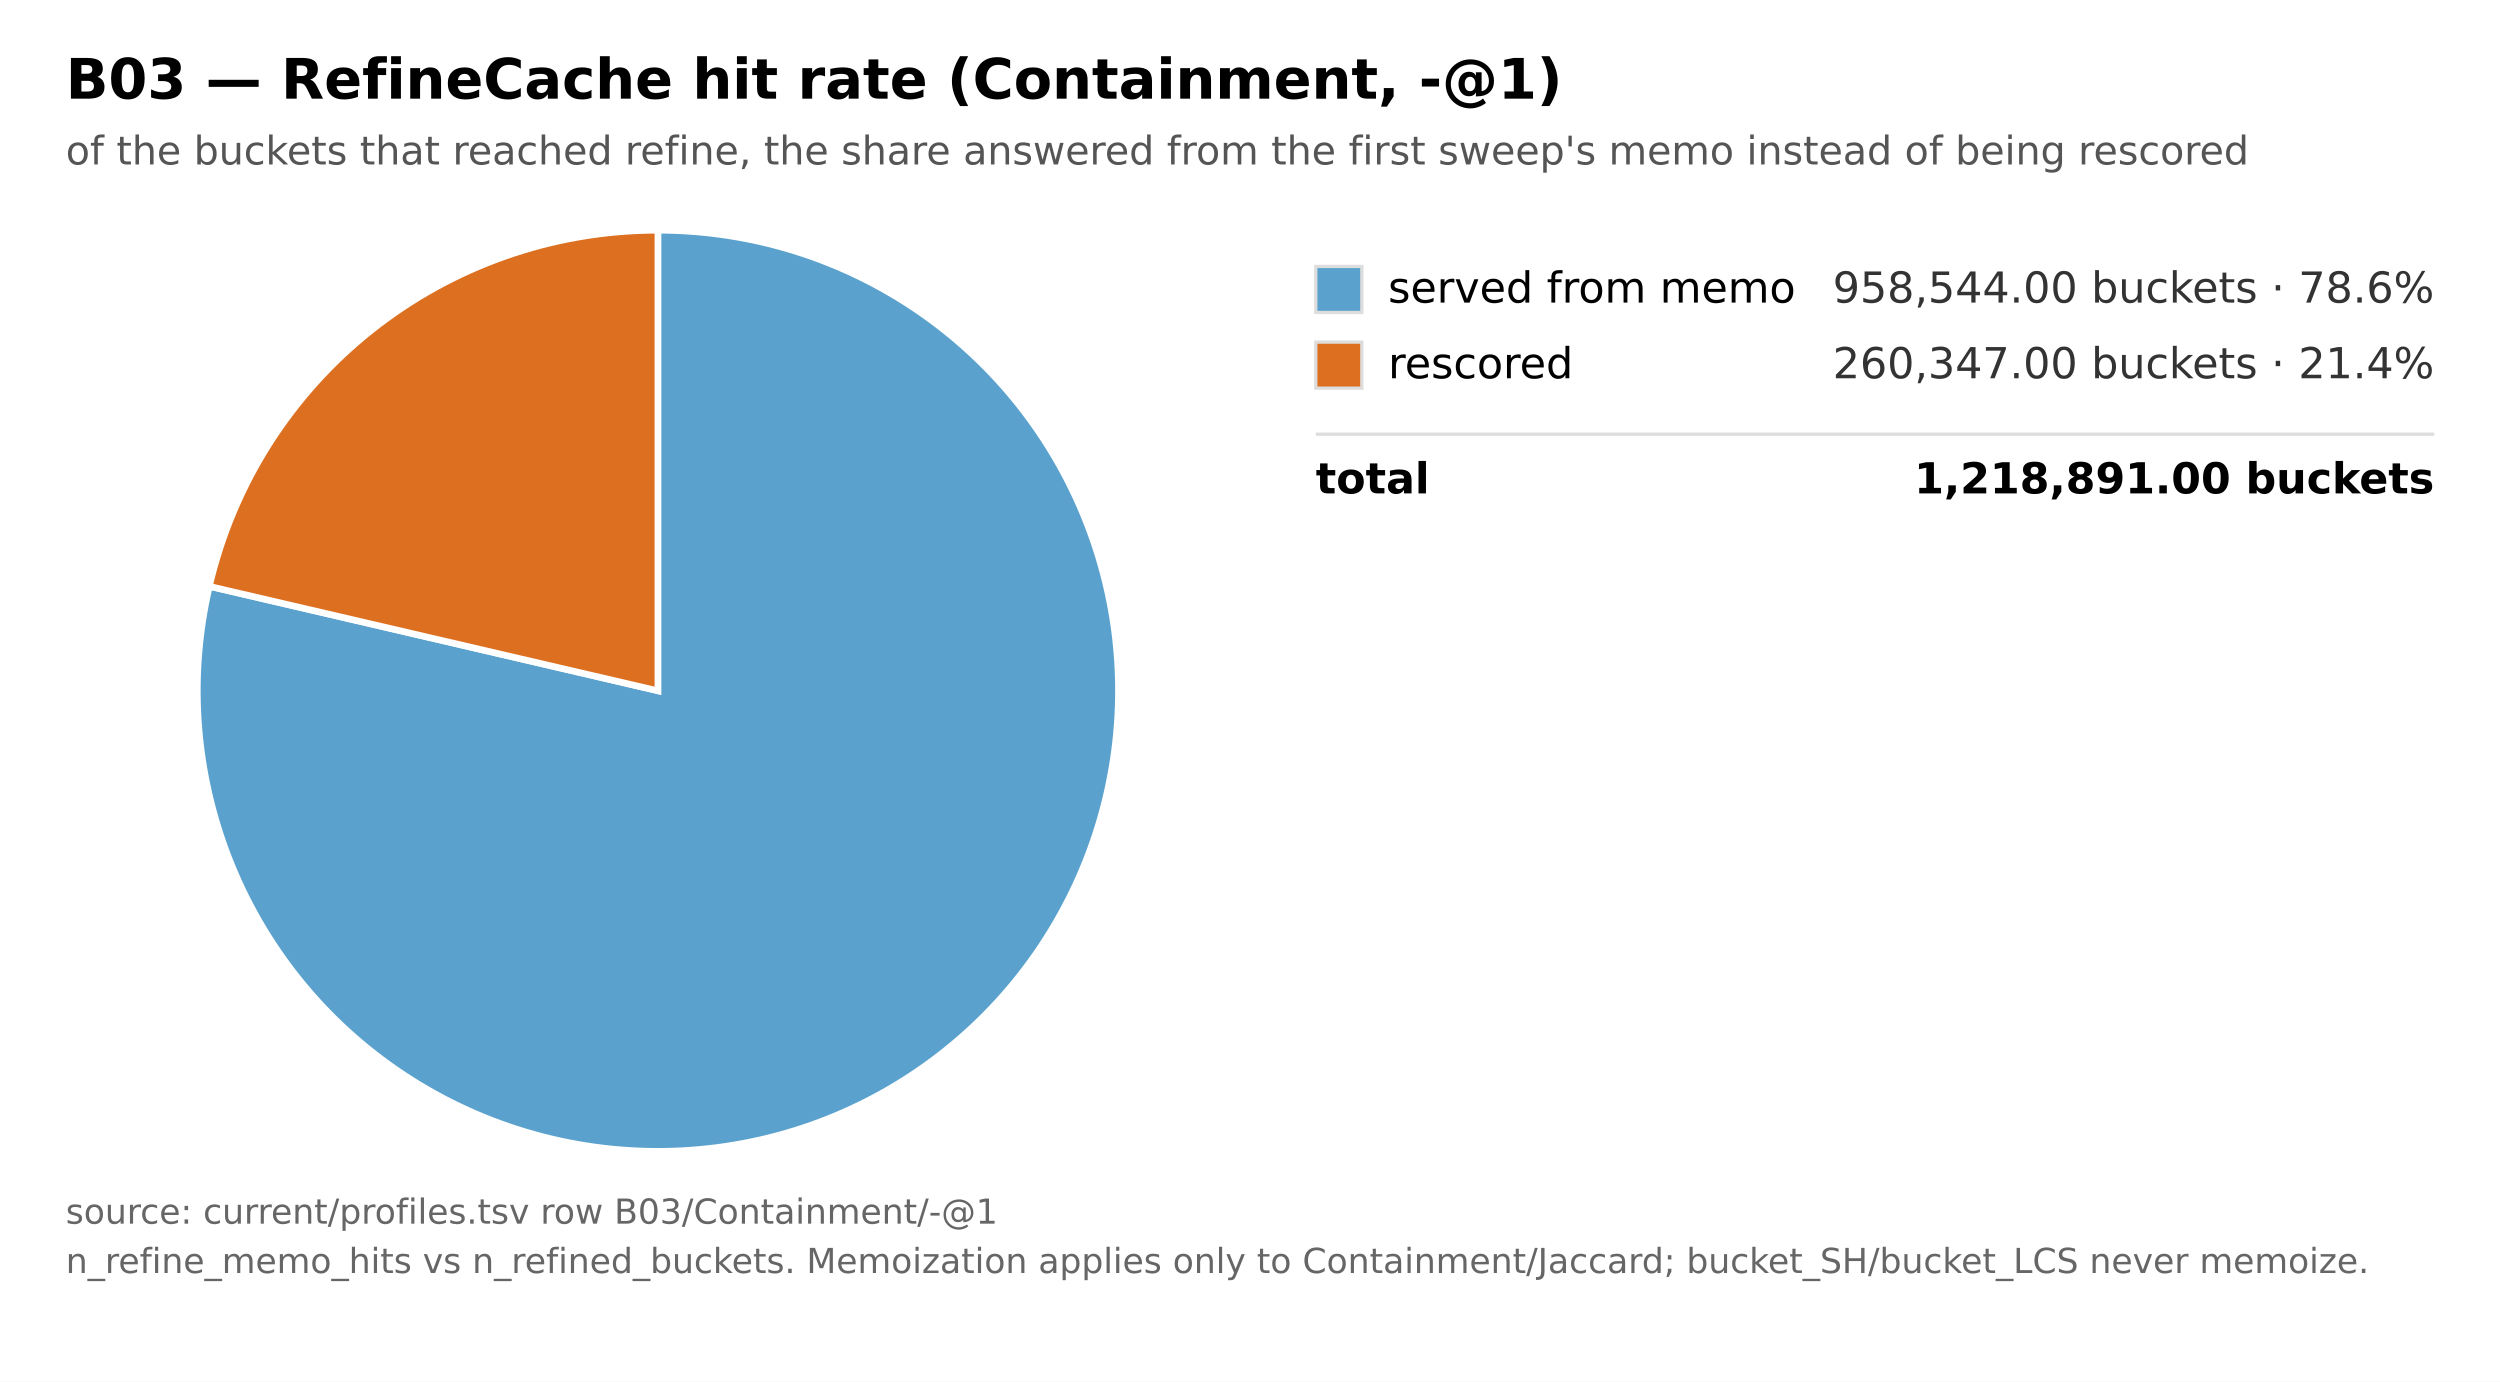
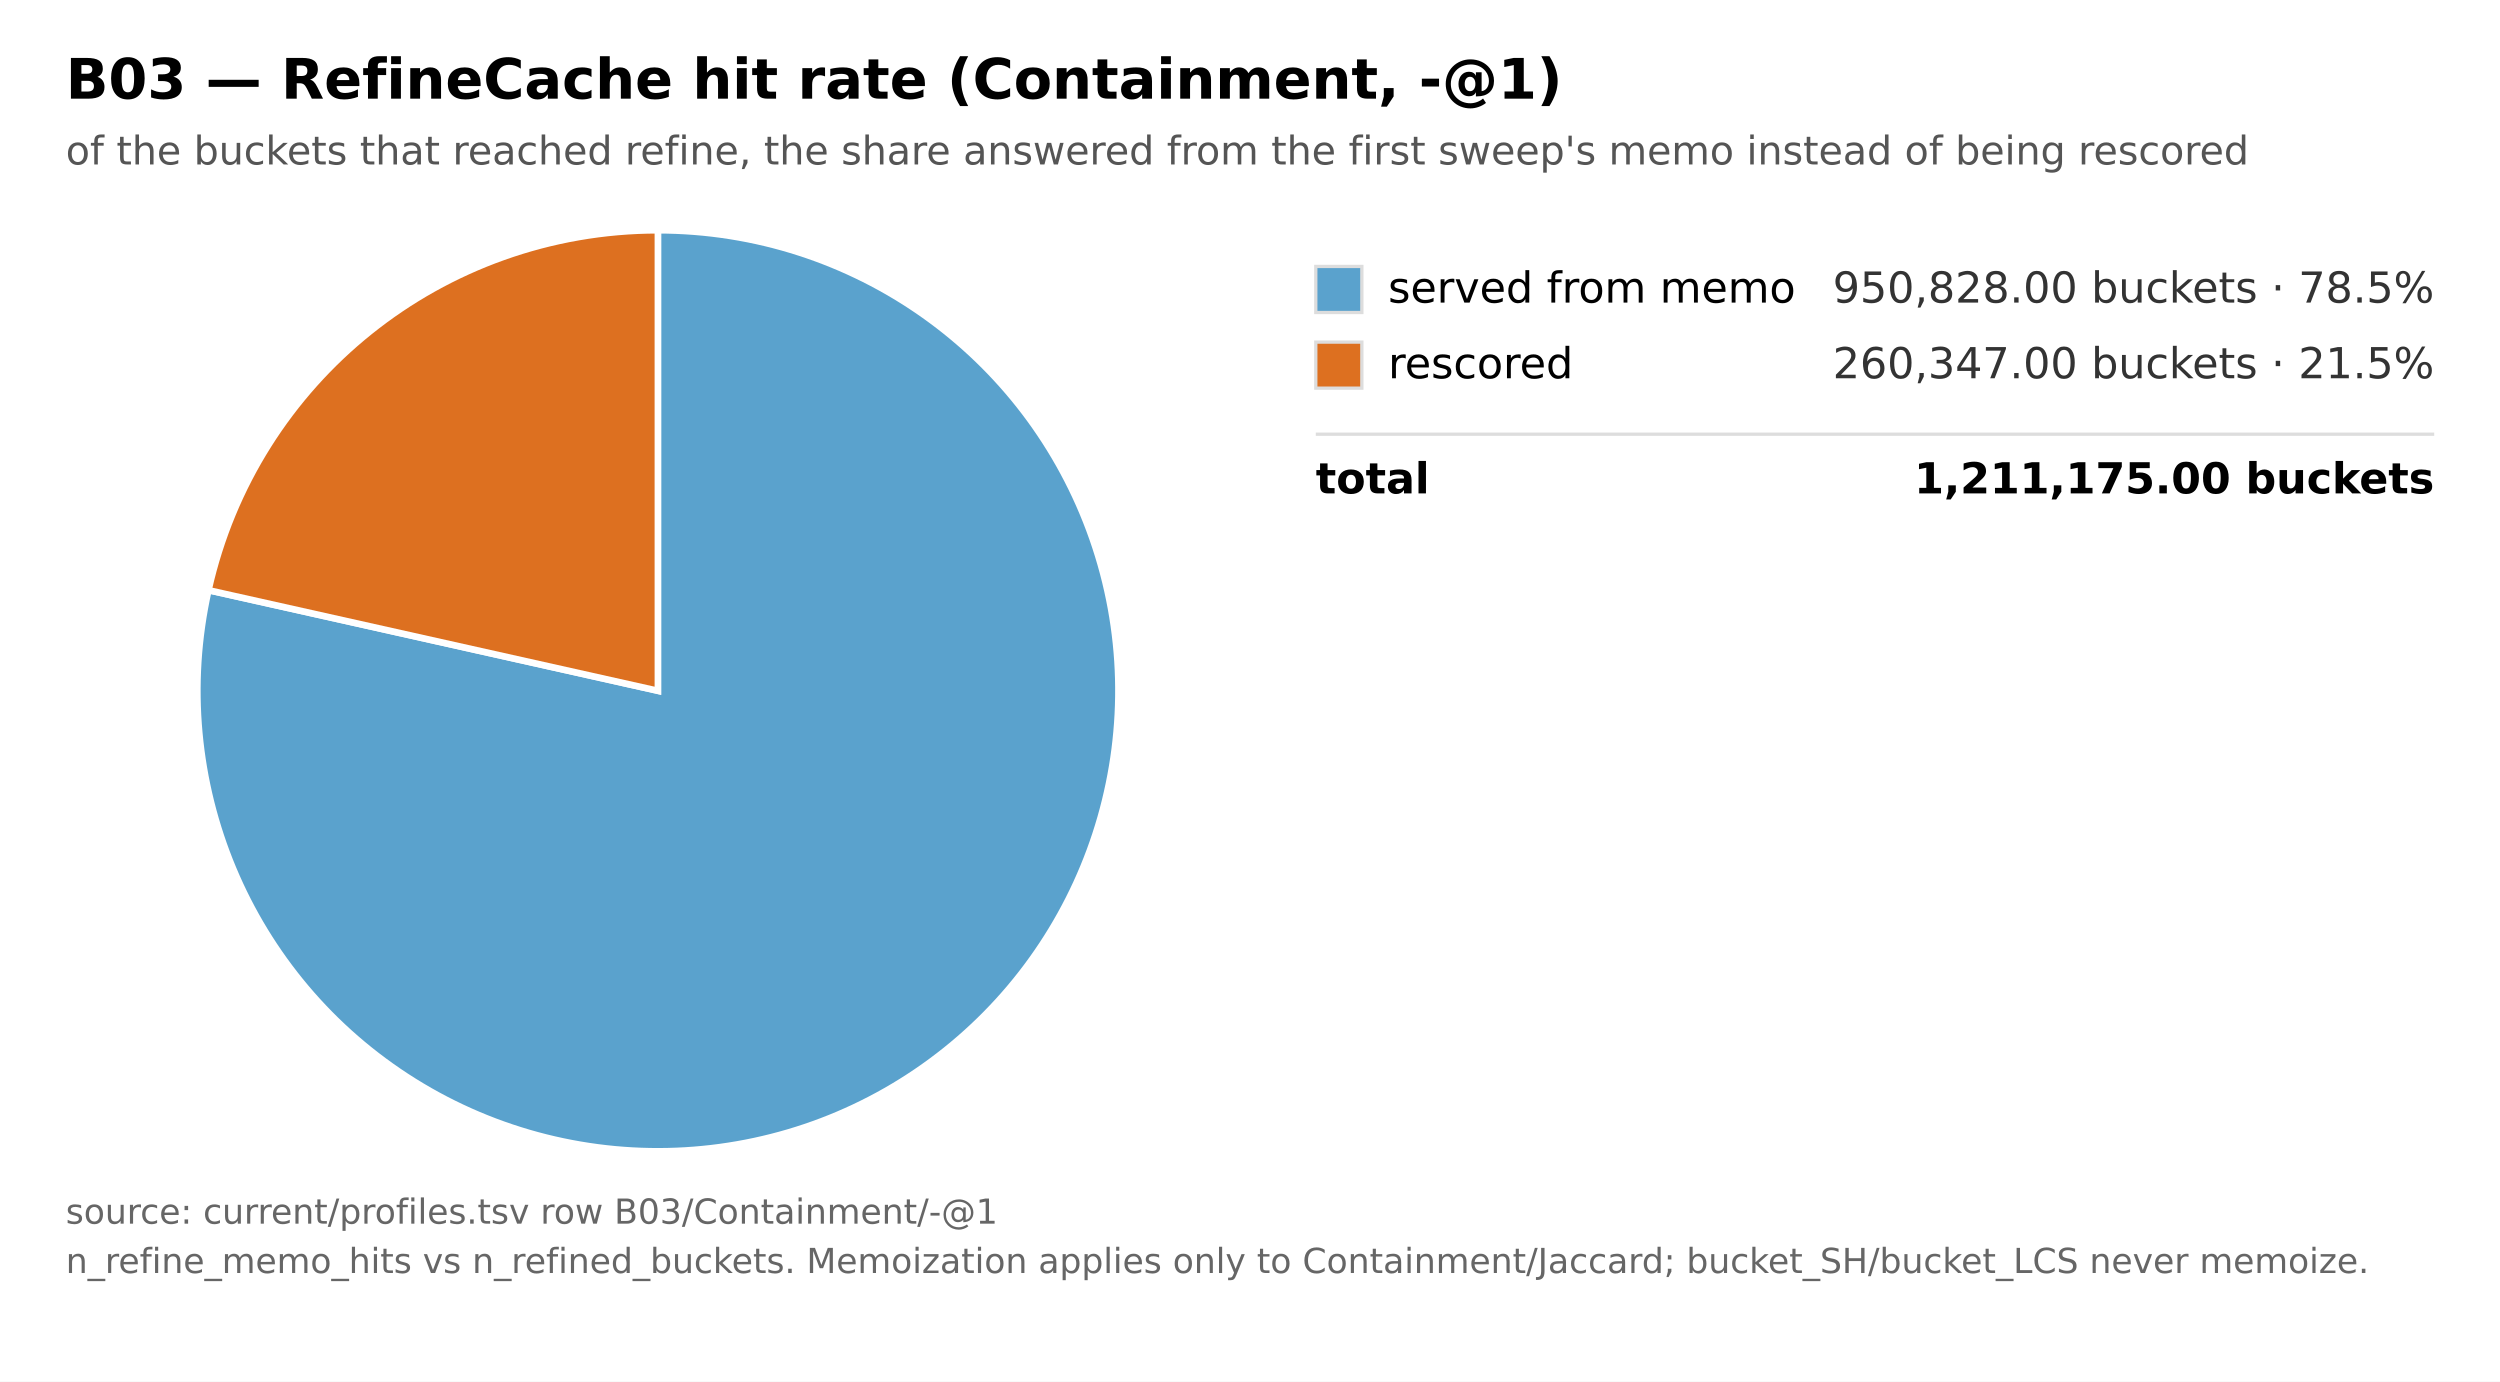
<svg xmlns="http://www.w3.org/2000/svg" width="760" height="420" viewBox="0 0 760 420" font-family="DejaVu Sans, Helvetica, Arial, sans-serif">
  <rect width="760" height="420" fill="#ffffff" />
  <text x="20" y="30" font-size="17" font-weight="bold">B03 — RefineCache hit rate (Containment, -@1)</text>
  <text x="20" y="50" font-size="12" fill="#555555">of the buckets that reached refine, the share answered from the first sweep's memo instead of being rescored</text>
-   <path d="M 200.00,210.00 L 200.00,70.00 A 140.00,140.00 0 1,1 63.65,178.25 Z" fill="#5aa2cd" stroke="#ffffff" stroke-width="2" />
-   <path d="M 200.00,210.00 L 63.65,178.25 A 140.00,140.00 0 0,1 200.00,70.00 Z" fill="#dd7020" stroke="#ffffff" stroke-width="2" />
+   <path d="M 200.00,210.00 L 200.00,70.00 A 140.00,140.00 0 1,1 63.38,179.42 Z" fill="#5aa2cd" stroke="#ffffff" stroke-width="2" />
+   <path d="M 200.00,210.00 L 63.38,179.42 A 140.00,140.00 0 0,1 200.00,70.00 Z" fill="#dd7020" stroke="#ffffff" stroke-width="2" />
  <rect x="400" y="81" width="14" height="14" fill="#5aa2cd" stroke="#dddddd" stroke-width="1" />
  <text x="422" y="92" font-size="13">served from memo</text>
-   <text x="740" y="92" font-size="13" text-anchor="end" fill="#333333">958,544.00 buckets · 78.6%</text>
+   <text x="740" y="92" font-size="13" text-anchor="end" fill="#333333">950,828.00 buckets · 78.5%</text>
  <rect x="400" y="104" width="14" height="14" fill="#dd7020" stroke="#dddddd" stroke-width="1" />
  <text x="422" y="115" font-size="13">rescored</text>
-   <text x="740" y="115" font-size="13" text-anchor="end" fill="#333333">260,347.00 buckets · 21.4%</text>
+   <text x="740" y="115" font-size="13" text-anchor="end" fill="#333333">260,347.00 buckets · 21.5%</text>
  <line x1="400" y1="132" x2="740" y2="132" stroke="#dddddd" />
  <text x="400" y="150" font-size="13" font-weight="bold">total</text>
-   <text x="740" y="150" font-size="13" text-anchor="end" font-weight="bold">1,218,891.00 buckets</text>
+   <text x="740" y="150" font-size="13" text-anchor="end" font-weight="bold">1,211,175.00 buckets</text>
  <text x="20" y="372" font-size="10.5" fill="#666666">source: current/profiles.tsv row B03/Containment/-@1</text>
  <text x="20" y="387" font-size="10.5" fill="#666666">n_refine_memo_hits vs n_refined_buckets. Memoization applies only to Containment/Jaccard; bucket_SH/bucket_LCS never memoize.</text>
</svg>
